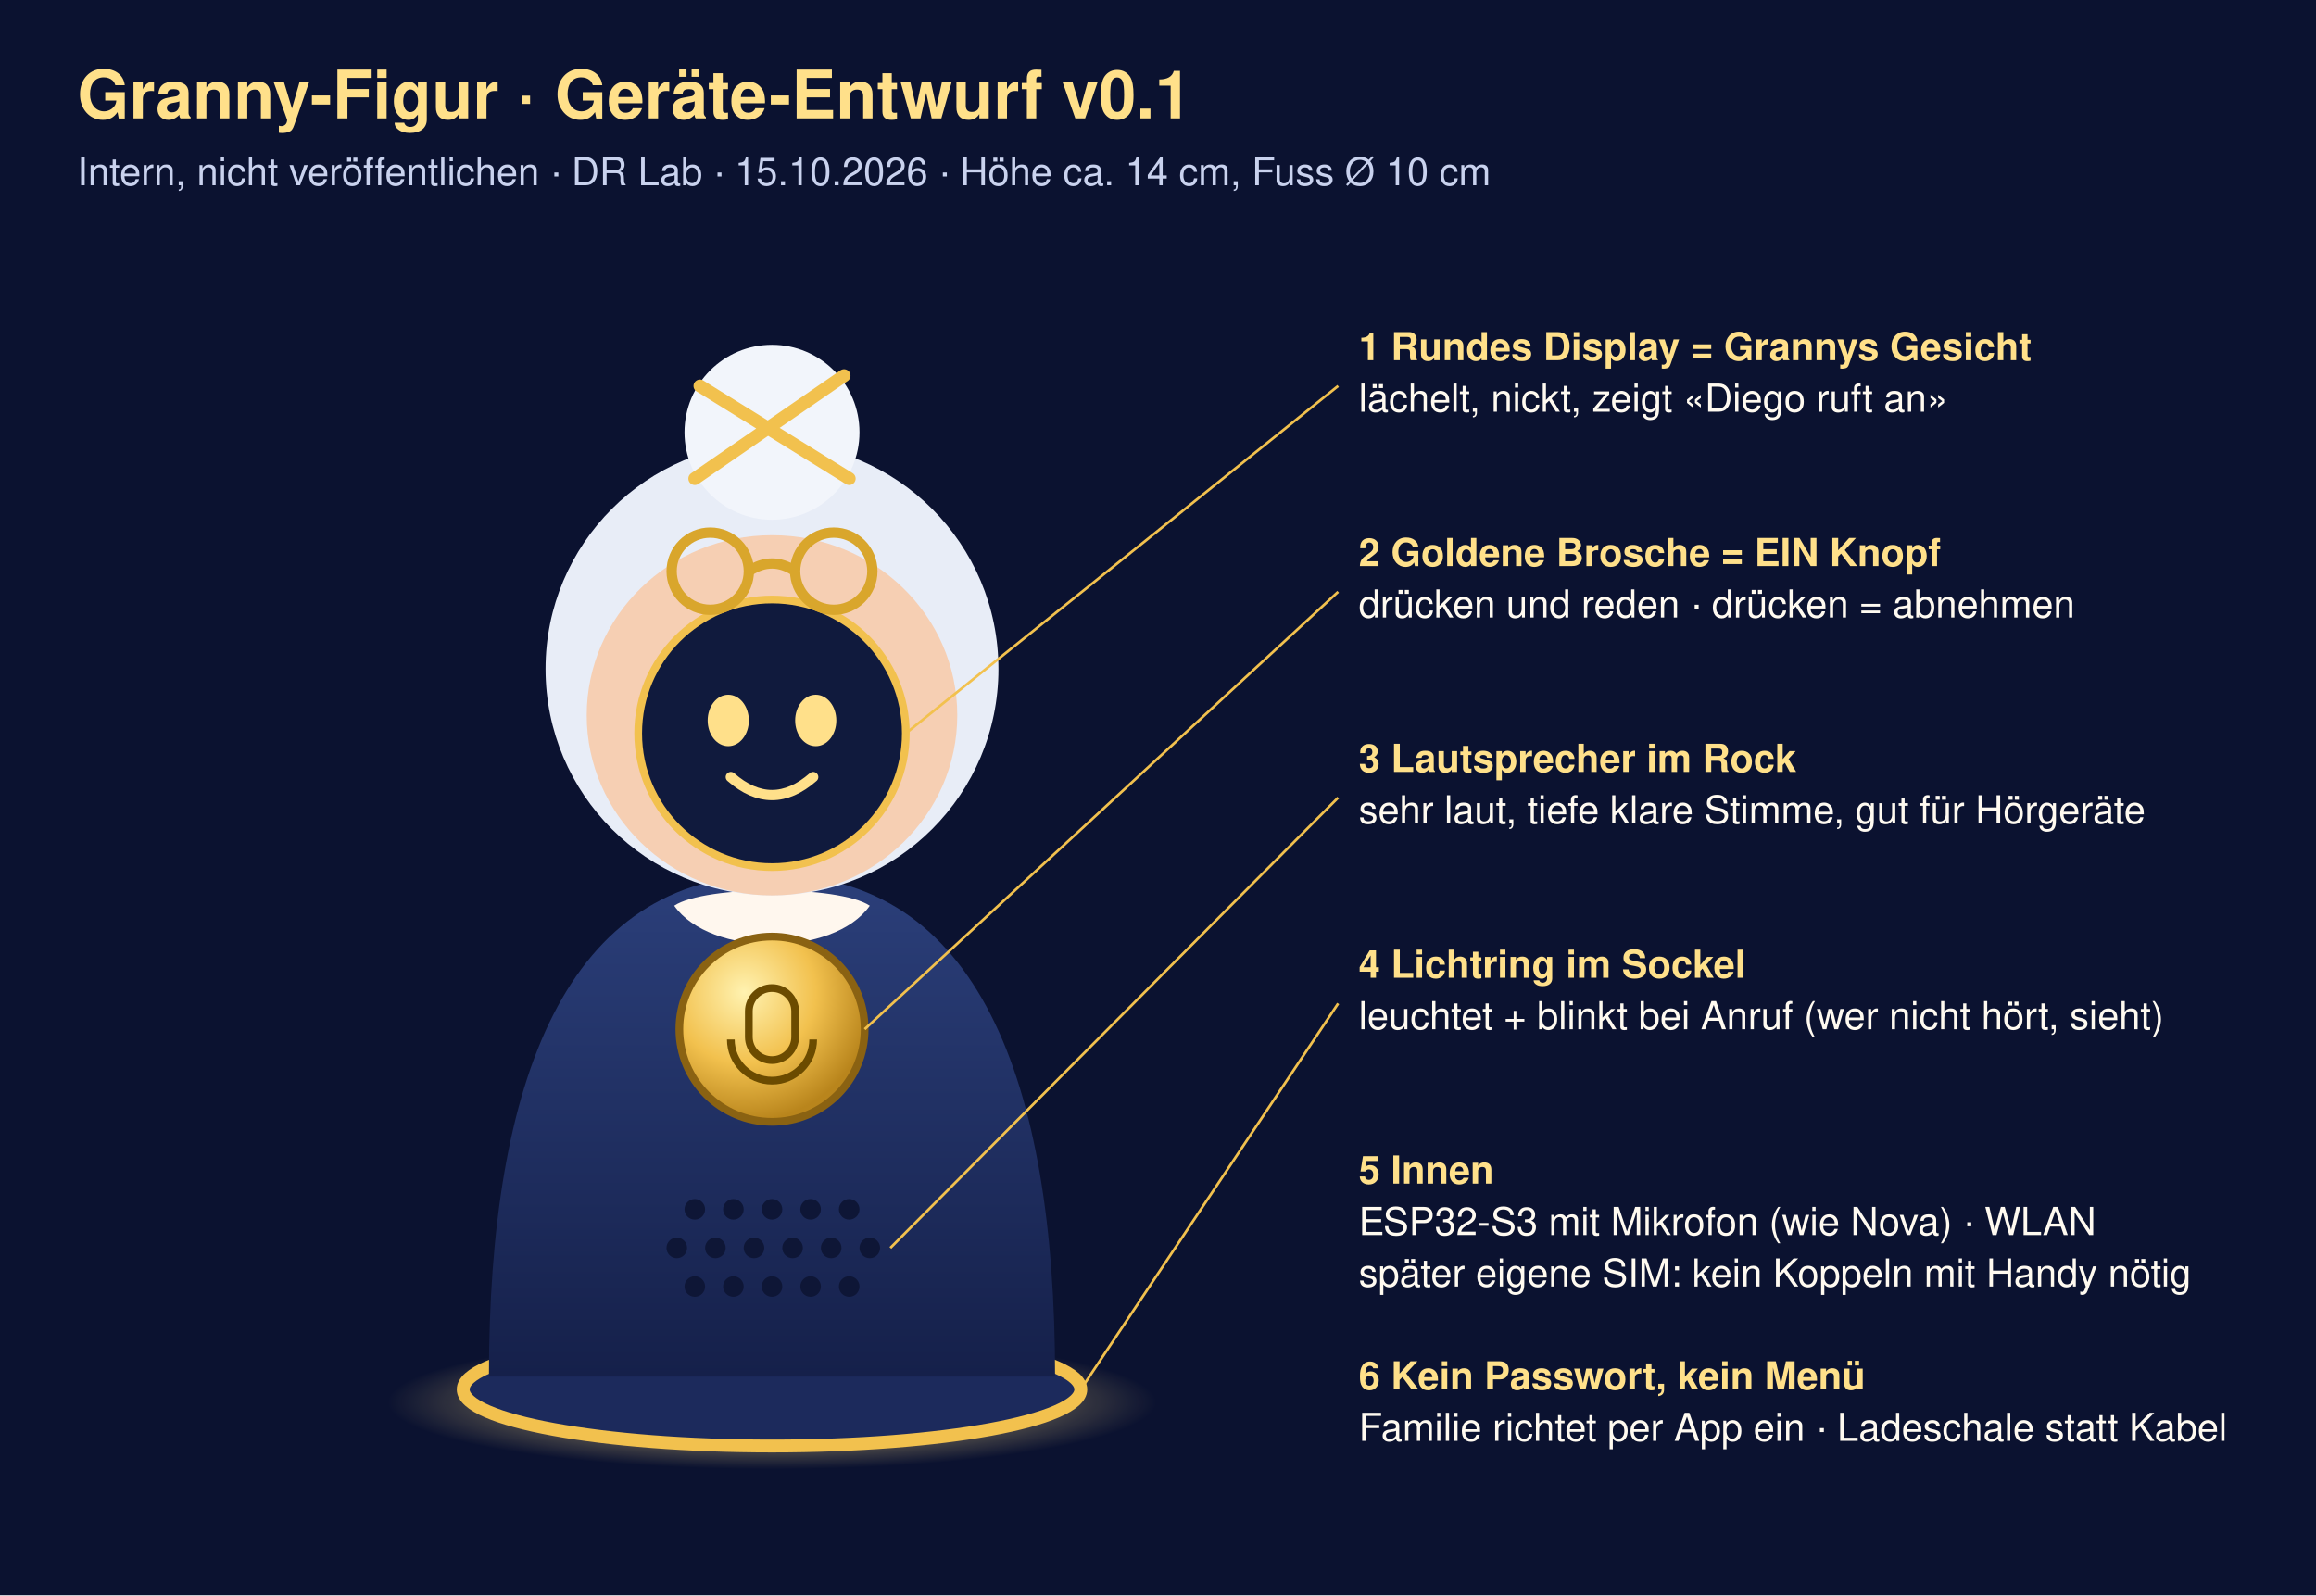
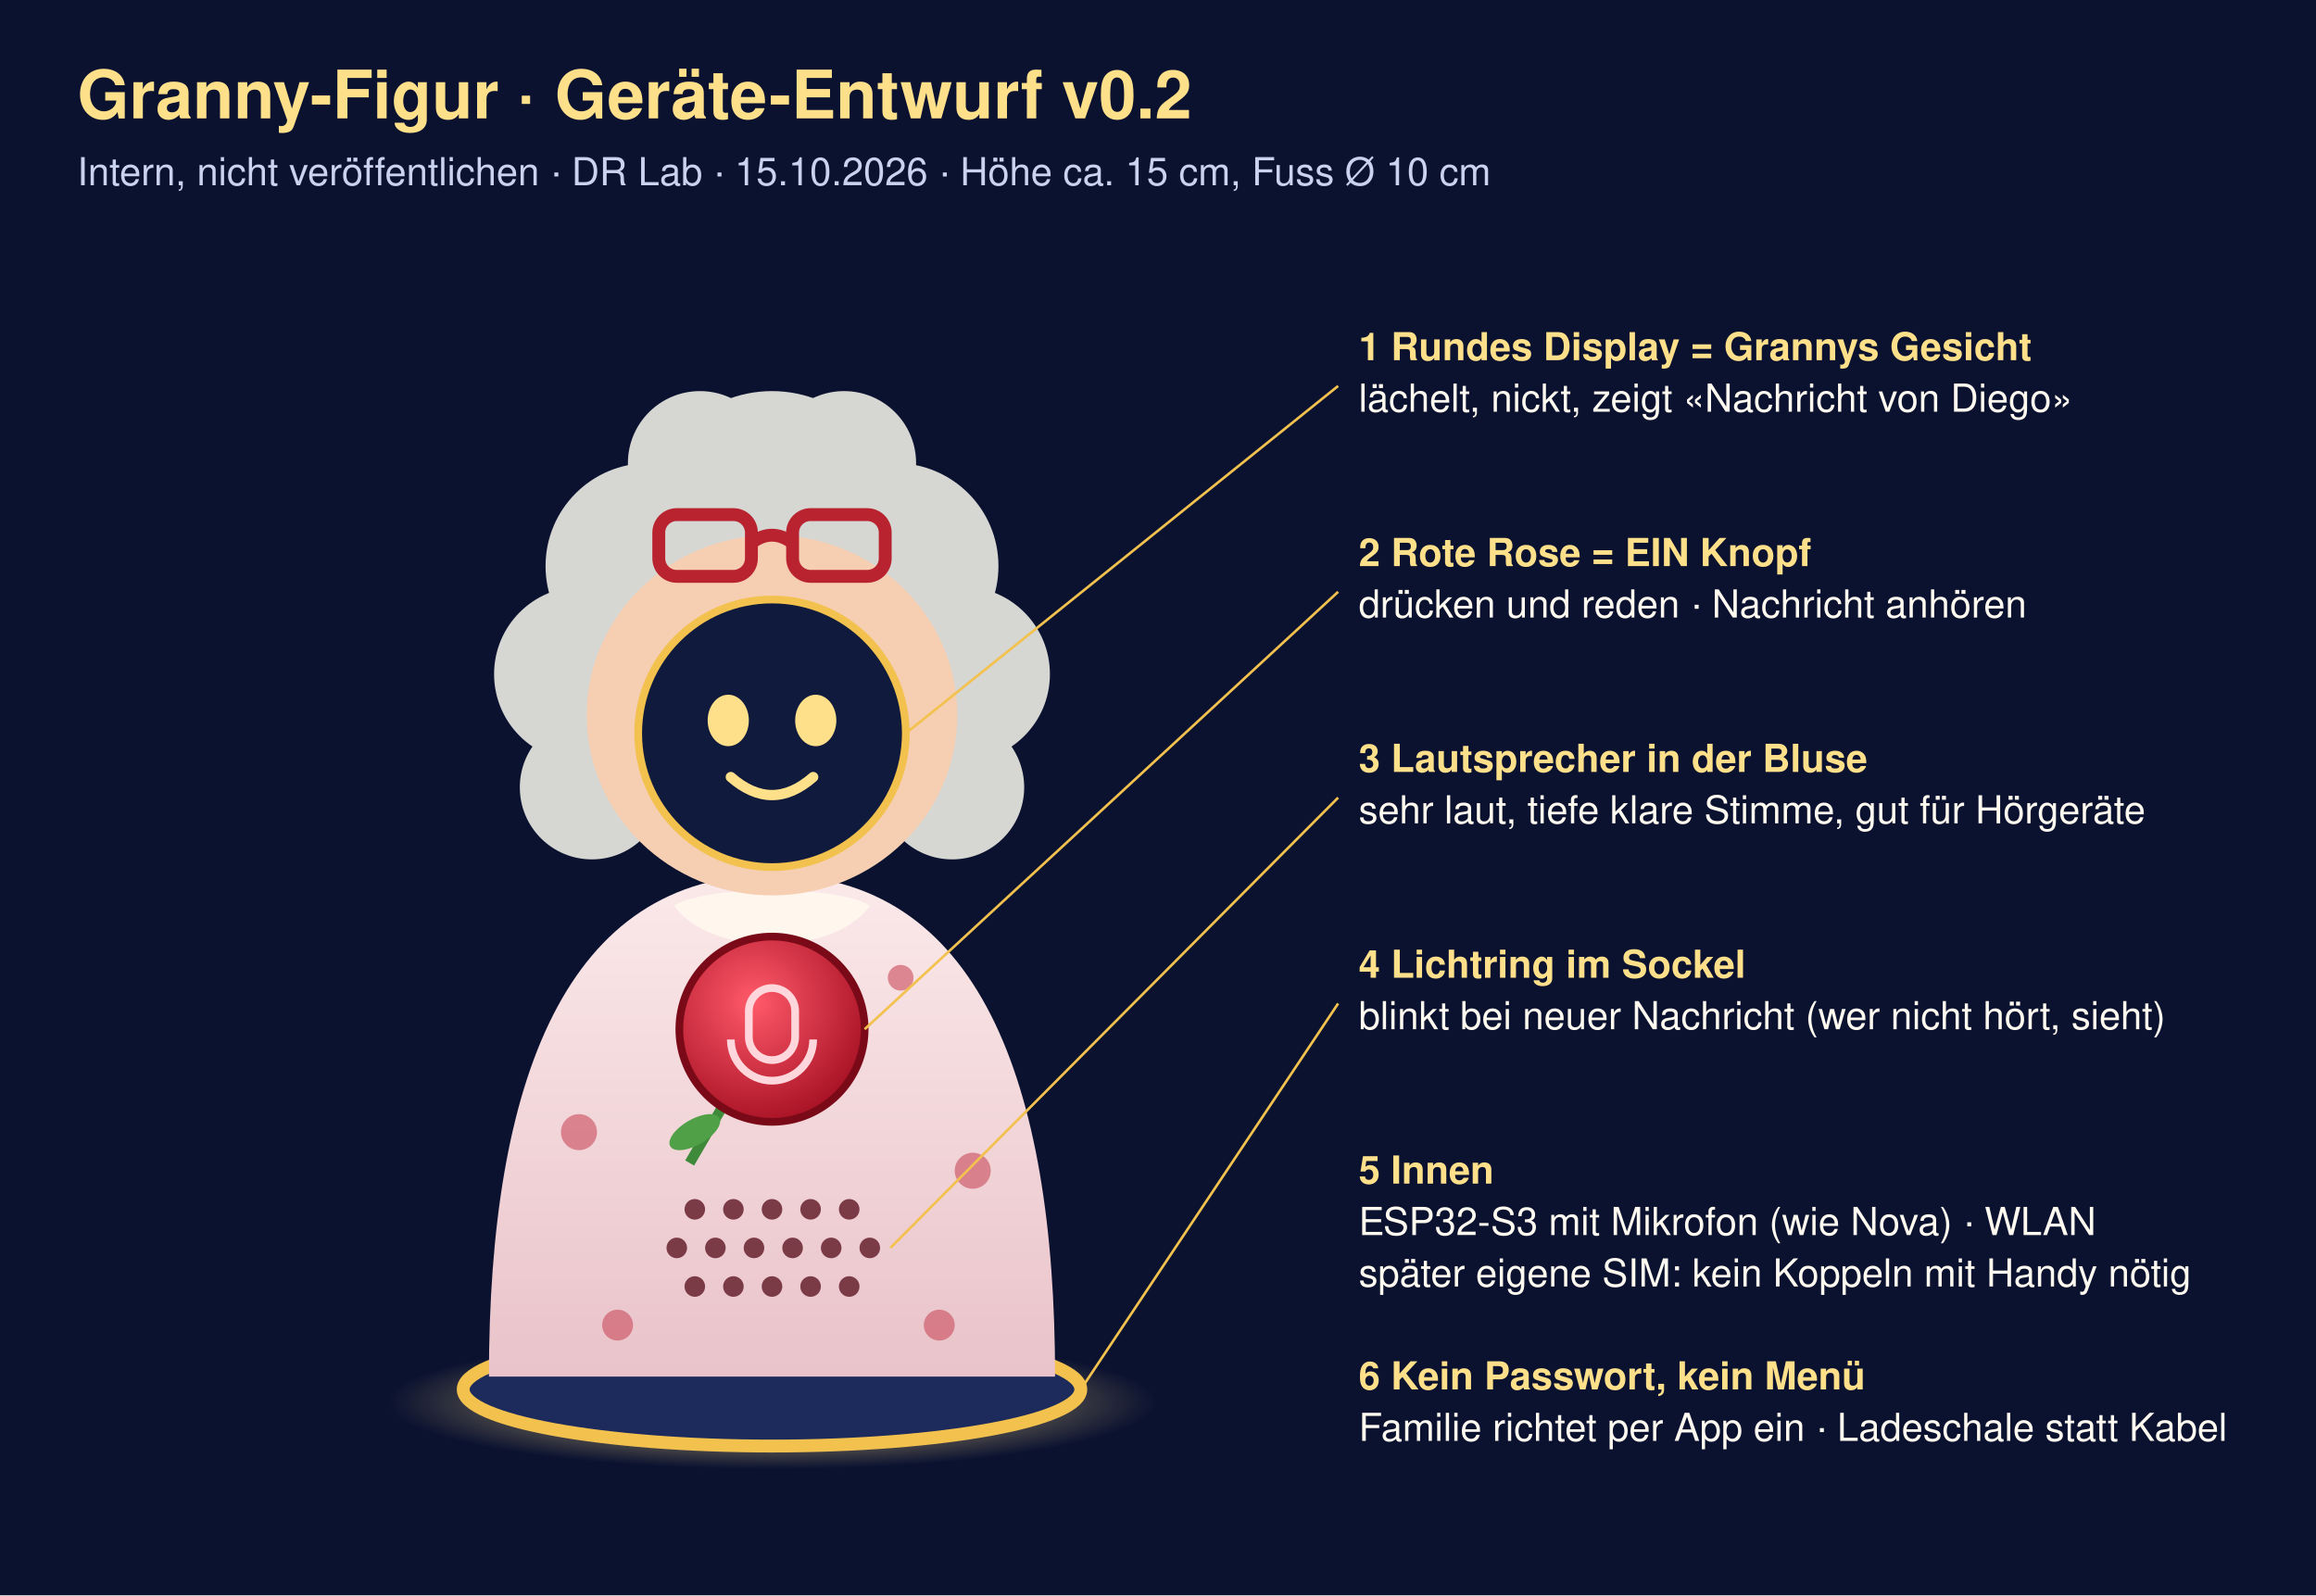
<svg xmlns="http://www.w3.org/2000/svg" viewBox="0 0 900 620" font-family="Helvetica,Arial,sans-serif">
  <defs>
    <radialGradient id="gold" cx="35%" cy="30%" r="70%">
      <stop offset="0" stop-color="#fff2b0" />
      <stop offset=".55" stop-color="#f2c14e" />
      <stop offset="1" stop-color="#b9851c" />
    </radialGradient>
    <linearGradient id="coat" x1="0" y1="0" x2="0" y2="1">
-       <stop offset="0" stop-color="#2b3f7a" />
-       <stop offset="1" stop-color="#15204a" />
+       <stop offset="0" stop-color="#fbe9ea" />
+       <stop offset="1" stop-color="#e9c3c9" />
    </linearGradient>
+     <radialGradient id="rose" cx="40%" cy="35%" r="70%">
+       <stop offset="0" stop-color="#ff5a6a" />
+       <stop offset="1" stop-color="#a50f22" />
+     </radialGradient>
    <radialGradient id="glow" cx="50%" cy="50%" r="50%">
      <stop offset="0" stop-color="#ffe08a" stop-opacity=".9" />
      <stop offset="1" stop-color="#ffe08a" stop-opacity="0" />
    </radialGradient>
  </defs>
  <rect width="900" height="620" fill="#0b1230" />
-   <text x="30" y="46" fill="#ffe08a" font-size="26" font-weight="700">Granny-Figur · Geräte-Entwurf v0.1</text>
-   <text x="30" y="72" fill="#c9d2ee" font-size="15">Intern, nicht veröffentlichen · DR Lab · 15.10.2026 · Höhe ca. 14 cm, Fuss Ø 10 cm</text>
+   <text x="30" y="46" fill="#ffe08a" font-size="26" font-weight="700">Granny-Figur · Geräte-Entwurf v0.2</text>
+   <text x="30" y="72" fill="#c9d2ee" font-size="15">Intern, nicht veröffentlichen · DR Lab · 15.10.2026 · Höhe ca. 15 cm, Fuss Ø 10 cm</text>
  <ellipse cx="300" cy="545" rx="150" ry="26" fill="url(#glow)" />
  <ellipse cx="300" cy="540" rx="120" ry="22" fill="#1c2a5c" stroke="#f2c14e" stroke-width="5" />
  <path d="M190 535 C190 420 220 340 300 340 C380 340 410 420 410 535 Z" fill="url(#coat)" />
-   <g fill="#0e1636">
+   <g fill="#c94a5c" opacity=".6">
+     <circle cx="225" cy="440" r="7" />
+     <circle cx="378" cy="455" r="7" />
+     <circle cx="240" cy="515" r="6" />
+     <circle cx="365" cy="515" r="6" />
+     <circle cx="350" cy="380" r="5" />
+   </g>
+   <g fill="#7a3a46">
    <circle cx="270" cy="470" r="4" />
    <circle cx="285" cy="470" r="4" />
    <circle cx="300" cy="470" r="4" />
    <circle cx="315" cy="470" r="4" />
    <circle cx="330" cy="470" r="4" />
    <circle cx="263" cy="485" r="4" />
    <circle cx="278" cy="485" r="4" />
    <circle cx="293" cy="485" r="4" />
    <circle cx="308" cy="485" r="4" />
    <circle cx="323" cy="485" r="4" />
    <circle cx="338" cy="485" r="4" />
    <circle cx="270" cy="500" r="4" />
    <circle cx="285" cy="500" r="4" />
    <circle cx="300" cy="500" r="4" />
    <circle cx="315" cy="500" r="4" />
    <circle cx="330" cy="500" r="4" />
  </g>
  <path d="M262 352 C276 372 324 372 338 352 C326 344 274 344 262 352 Z" fill="#fff7ee" />
-   <circle cx="300" cy="400" r="36" fill="url(#gold)" stroke="#8a6212" stroke-width="3" />
-   <path d="M300 384 a9 9 0 0 1 9 9 v10 a9 9 0 0 1 -18 0 v-10 a9 9 0 0 1 9 -9 z M284 404 a16 16 0 0 0 32 0" fill="none" stroke="#6b4b00" stroke-width="3" />
-   <circle cx="300" cy="260" r="88" fill="#e8edf7" />
-   <circle cx="300" cy="168" r="34" fill="#f2f5fb" />
-   <path d="M272 150 L330 186 M328 146 L270 186" stroke="#f2c14e" stroke-width="5" stroke-linecap="round" />
+   <path d="M282 428 L268 452" stroke="#3f8a3a" stroke-width="4" />
+   <ellipse cx="270" cy="440" rx="11" ry="5" fill="#4fa046" transform="rotate(-30 270 440)" />
+   <circle cx="300" cy="400" r="36" fill="url(#rose)" stroke="#7a0a18" stroke-width="3" />
+   <path d="M300 384 a9 9 0 0 1 9 9 v10 a9 9 0 0 1 -18 0 v-10 a9 9 0 0 1 9 -9 z M284 404 a16 16 0 0 0 32 0" fill="none" stroke="#ffd6db" stroke-width="3" />
+   <g fill="#d6d6d2">
+     <circle cx="300" cy="200" r="48" />
+     <circle cx="252" cy="220" r="40" />
+     <circle cx="348" cy="220" r="40" />
+     <circle cx="226" cy="262" r="34" />
+     <circle cx="374" cy="262" r="34" />
+     <circle cx="230" cy="306" r="28" />
+     <circle cx="370" cy="306" r="28" />
+     <circle cx="272" cy="180" r="28" />
+     <circle cx="328" cy="180" r="28" />
+   </g>
  <ellipse cx="300" cy="278" rx="72" ry="70" fill="#f6cfb3" />
  <circle cx="300" cy="285" r="52" fill="#101a3d" stroke="#f2c14e" stroke-width="3" />
  <ellipse cx="283" cy="280" rx="8" ry="10" fill="#ffe08a" />
  <ellipse cx="317" cy="280" rx="8" ry="10" fill="#ffe08a" />
  <path d="M284 302 Q300 316 316 302" stroke="#ffe08a" stroke-width="4" fill="none" stroke-linecap="round" />
-   <g fill="none" stroke="#d9a62c" stroke-width="4">
-     <circle cx="276" cy="222" r="15" />
-     <circle cx="324" cy="222" r="15" />
-     <path d="M291 222 Q300 216 309 222" />
+   <g fill="none" stroke="#b8232f" stroke-width="5">
+     <rect x="256" y="200" width="36" height="24" rx="7" />
+     <rect x="308" y="200" width="36" height="24" rx="7" />
+     <path d="M292 211 Q300 205 308 211" />
  </g>
  <g fill="#fffaf0" font-size="15">
    <line x1="352" y1="285" x2="520" y2="150" stroke="#f2c14e" />
    <text x="528" y="140" font-weight="700" fill="#ffe08a">1 Rundes Display = Grannys Gesicht</text>
-     <text x="528" y="160">lächelt, nickt, zeigt «Diego ruft an»</text>
+     <text x="528" y="160">lächelt, nickt, zeigt «Nachricht von Diego»</text>
    <line x1="336" y1="400" x2="520" y2="230" stroke="#f2c14e" />
-     <text x="528" y="220" font-weight="700" fill="#ffe08a">2 Goldene Brosche = EIN Knopf</text>
-     <text x="528" y="240">drücken und reden · drücken = abnehmen</text>
+     <text x="528" y="220" font-weight="700" fill="#ffe08a">2 Rote Rose = EIN Knopf</text>
+     <text x="528" y="240">drücken und reden · Nachricht anhören</text>
    <line x1="346" y1="485" x2="520" y2="310" stroke="#f2c14e" />
-     <text x="528" y="300" font-weight="700" fill="#ffe08a">3 Lautsprecher im Rock</text>
+     <text x="528" y="300" font-weight="700" fill="#ffe08a">3 Lautsprecher in der Bluse</text>
    <text x="528" y="320">sehr laut, tiefe klare Stimme, gut für Hörgeräte</text>
    <line x1="420" y1="540" x2="520" y2="390" stroke="#f2c14e" />
    <text x="528" y="380" font-weight="700" fill="#ffe08a">4 Lichtring im Sockel</text>
-     <text x="528" y="400">leuchtet + blinkt bei Anruf (wer nicht hört, sieht)</text>
+     <text x="528" y="400">blinkt bei neuer Nachricht (wer nicht hört, sieht)</text>
    <text x="528" y="460" font-weight="700" fill="#ffe08a">5 Innen</text>
    <text x="528" y="480">ESP32-S3 mit Mikrofon (wie Nova) · WLAN</text>
    <text x="528" y="500">später eigene SIM: kein Koppeln mit Handy nötig</text>
    <text x="528" y="540" font-weight="700" fill="#ffe08a">6 Kein Passwort, kein Menü</text>
    <text x="528" y="560">Familie richtet per App ein · Ladeschale statt Kabel</text>
  </g>
</svg>
